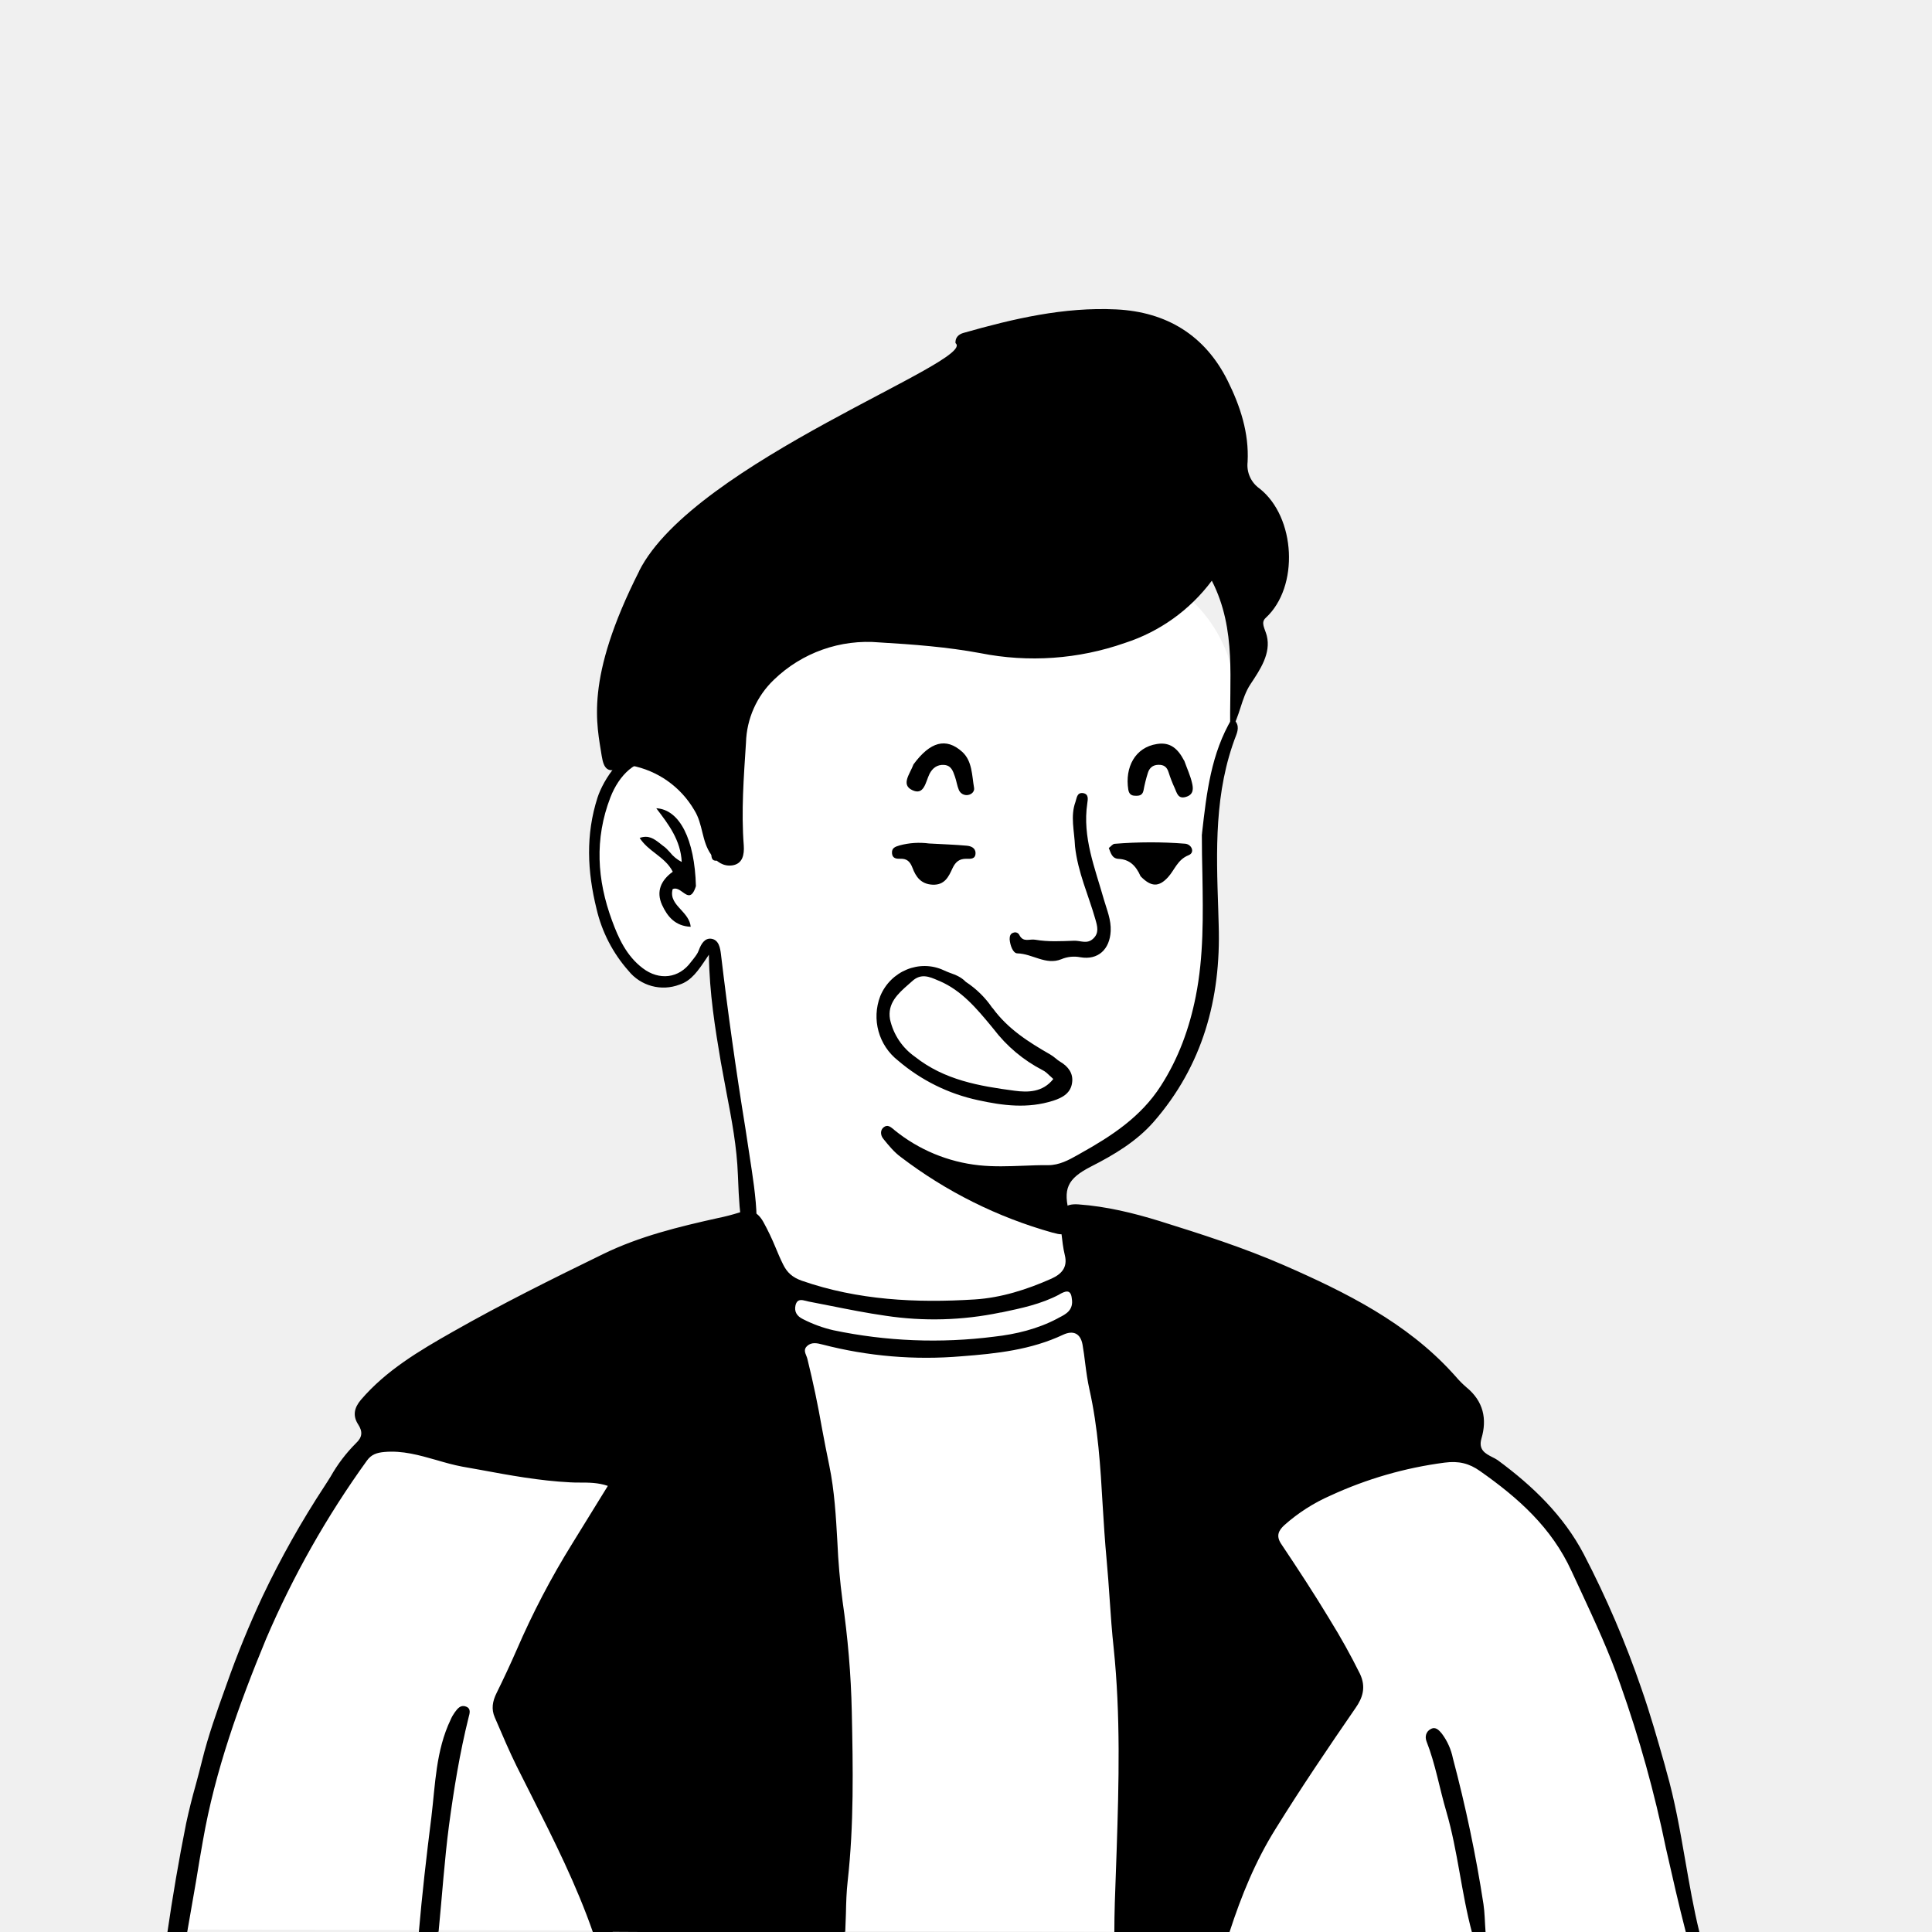
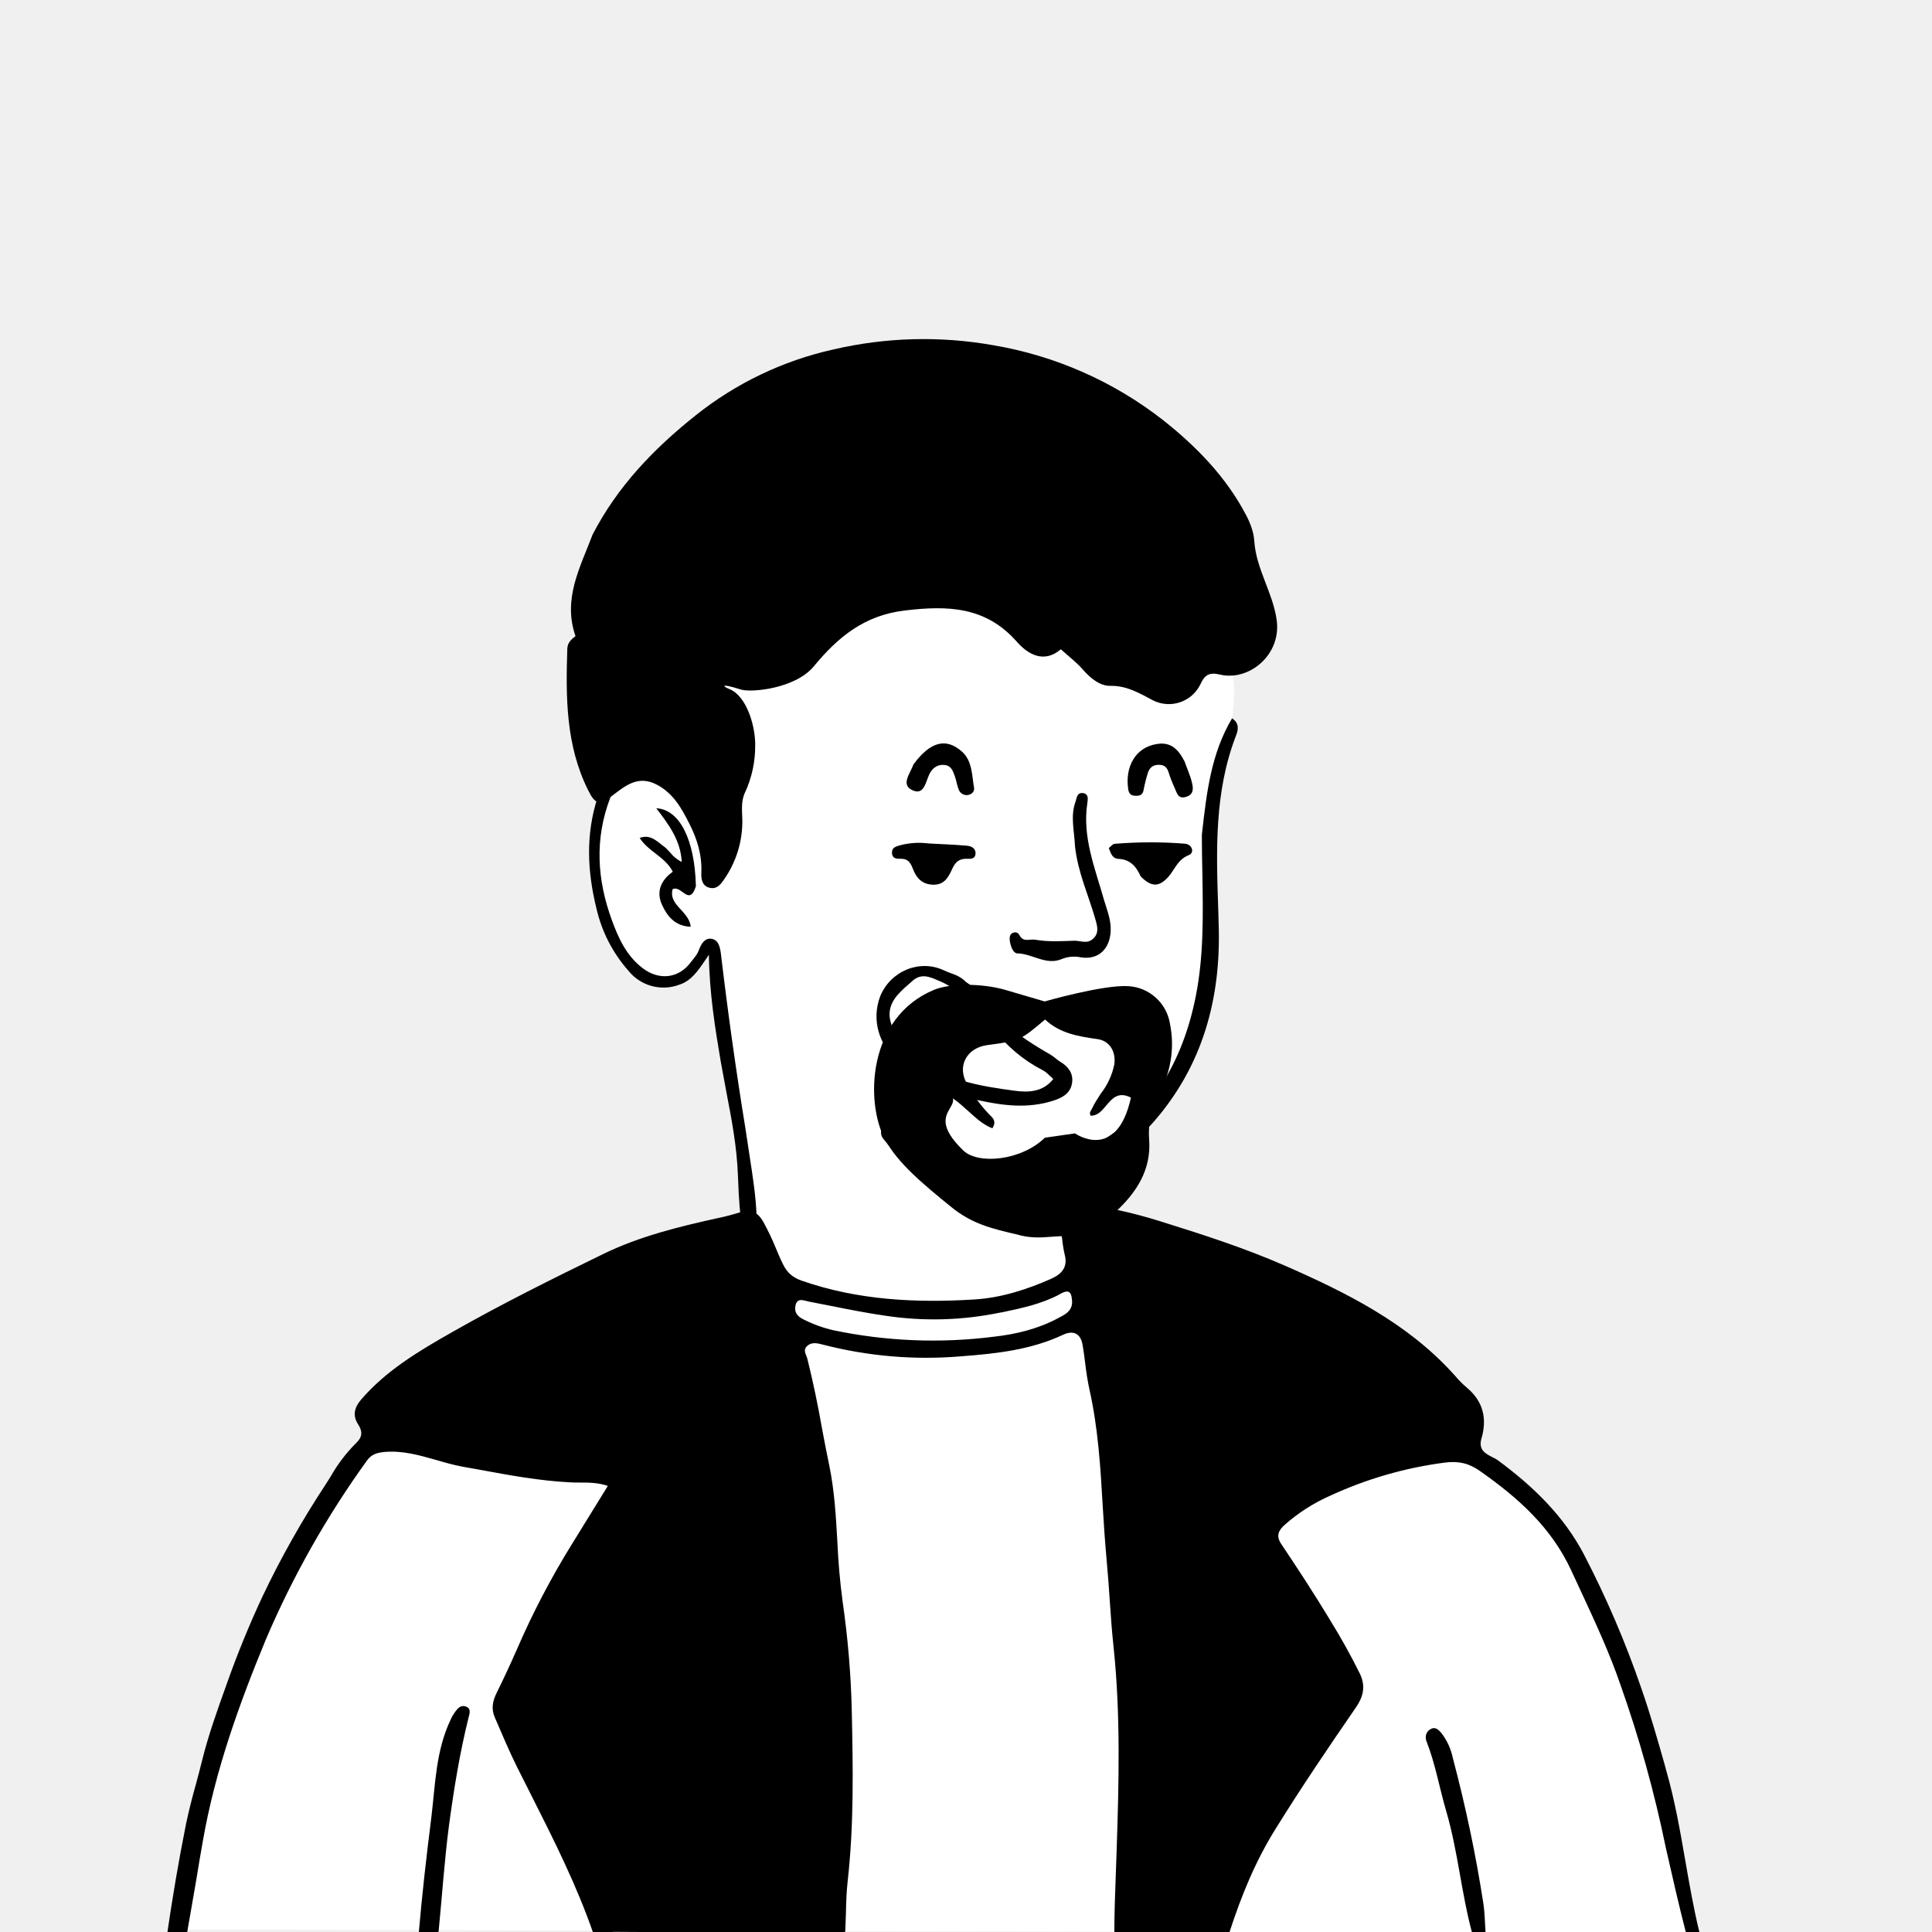
- <svg xmlns="http://www.w3.org/2000/svg" viewBox="0 0 1744 1744" fill="none" shape-rendering="auto" width="128" height="128">
+ <svg xmlns="http://www.w3.org/2000/svg" viewBox="0 0 1744 1744" fill="none" shape-rendering="auto">
  <mask id="viewboxMask">
    <rect width="1744" height="1744" rx="0" ry="0" x="0" y="0" fill="#fff" />
  </mask>
  <g mask="url(#viewboxMask)">
    <g transform="translate(531 487)">
      <path d="M554 727.7c-99.2 297-363.8 388.6-503.7 19.8-19.3-50.7 31-69.5 66.2-91.9 24.1-15.3 36.8-28.5 35.3-42.2-7-64.4-36.9-243.8-36.9-243.8l-3-5.8s.7-1.6-2.2 1.2c-3 3-9.9 34.2-37 34.2-24.5 0-49.2-10.9-61-86.3C7.2 285.6 9.6 214 40 201c12.5-5.3 24-7.2 35.2-.8 11.3 6.4-13-22 112-126C268.4 6.4 396.7-3.5 448.5 8 500.3 19.5 552 44.8 574.9 98.5c27.8 65-25.9 114.3-14 262.5-2.2 53.6.8 171.2-146.6 210.6-28 7.5-19.3 48.4 22.7 58.4 67 21 117 72.3 117 97.9" fill="#fff" />
      <path fill-rule="evenodd" clip-rule="evenodd" d="m554 266.2.1-1.4c4.1-36.4 8.2-71.7 27.1-103.4 6.5 4.4 5.7 10 3.7 15.2-19.9 51.2-18 104.4-16.2 157.6l.4 14c2.1 66.4-14.5 126.8-58.7 177.5-15.4 17.6-35.8 29.8-56.5 40.3-21.4 11-25.9 20.1-19.2 43.6l.8 2.6c1.4 3.9 2.8 7.9-1 11.8-4.5 4.6-9.5 3.3-14.8 1.8l-.6-.1a406.4 406.4 0 0 1-137-68.3c-6-4.4-10.8-10.3-15.5-16.1l-.3-.4c-2.5-3-3-7.8.5-10.4 3.3-2.5 5.8-.5 8.7 1.8l1 .9a145.5 145.5 0 0 0 76.3 31.7c13.4 1.4 26.6.9 40 .4 7.4-.3 14.8-.6 22.3-.5 10.2 0 18.7-4.7 26.7-9.2l2.8-1.6c27.8-15.5 54.3-32.8 72.2-60.7 16.1-25 25.9-52.2 31.6-80.9 7.2-36.1 6.6-72.7 6-109.8-.3-12-.5-24.2-.5-36.4ZM50.6 190.8c21.9-1.7 34 11.2 44.3 26.3a140.4 140.4 0 0 1 22.4 61.5c.5 3.7 1 7.6-1.2 11.3-4.5.6-4.9-3-5-5.6-.5-20.7-9.7-38.7-18.9-56.1-6.6-12.5-16.2-24.6-31.4-27.6-17.2-3.5-33 12-40.8 32.2-14.5 37.6-12 74.6 1.4 111 5.8 15.9 13.1 32.1 27.8 43.2 14.8 11.3 32.7 9.3 43.6-5.7l2-2.5c2-2.6 4-5.1 5-8 2.1-5.8 5.4-11.2 11.3-10.4 6.8 1 8 8.3 8.7 14a3661 3661 0 0 0 22 156.7l5.9 38.8c2.6 17.1 5.6 41.7 3.6 52.1a28 28 0 0 0-.3 2.2c-.4 2.8-.6 5-4.2 5.5-4.9.8-7-2-7.7-6.4-2.3-17-3-23.6-4-49.6-.9-25.2-5.6-50-10.4-74.9l-5-27c-5.2-30.8-10.3-62-10.8-97l-2 3c-7.6 11.3-13.7 20.5-24.5 24a40.5 40.5 0 0 1-46.1-12.5 127.8 127.8 0 0 1-28.8-55.8c-8.4-34-9.9-67.1.9-100.6 5.2-16.1 23.7-44.7 42.2-42Zm34.6 127.5c4.4 3.2 8.4 6 12-5.4-1.1-42.2-14.7-69.2-35.8-70.3 11.2 14.6 22 28.8 23 48.5a32.3 32.3 0 0 1-10.7-8.8c-2-2.2-4-4.4-6.5-6l-3-2.4c-4.8-3.6-9.7-7.4-17.8-4.5 3.8 5.8 9 10 14.3 14 6 4.7 12 9.3 15.6 16.5-10.6 7.7-15.2 17.7-9.7 29.9 4.8 10.5 11.9 19.2 25.9 19.8-.6-6.3-4.7-10.9-8.8-15.4-5-5.4-9.7-10.6-7.5-18.6 3.2-1.5 6.2.7 9 2.7Z" fill="#000" />
    </g>
    <g transform="translate(178 1057)">
      <path d="m1351 688-1369-3.3s11.4-97 44.3-189.1c41.2-115.2 107.2-232 125-246.1 20.8-16.8-11.6-18.2 3.4-41.2 33.5-51.1 147-97.5 179.8-114.1 58.7-29.8 164.8-47.8 164.8-47.8l27.2 53.5s63.5 21.9 138.6 24.4c40.5 1.3 134.4-29.5 134.4-29.5L788.3 37s169.5 34.8 253.3 85.6c48.3 29.3 108.5 75 110 101.2 2.2 39.8 1.7 36.7 24 51.9 53.5 36.2 98.8 122 121.2 191.2C1314.4 521.1 1351 688 1351 688Z" fill="#fff" />
      <path d="m924.7 688-94.5-.3L843 482.6l-43.4-379.4s-110.1 29-147 27c-31.4-1.5-123.7-22-123.7-22s51 280 55.9 374.4C587.3 533.9 576 688 576 688l-209.4-1.2L276 489s51-133.4 101.5-206.7c9-13.1-22.8-16-64.1-14-42.2 2-164.2-13.8-162.4-44.5 3-51.3 150.5-113 183.4-129.6C393 64.4 499.2 46.4 499.2 46.4l27.3 53.5S590 121.8 665 124.3c40.5 1.3 134.4-29.5 134.4-29.5L788.3 37s169.6 34.8 253.4 85.6c48.3 29.3 122 66.1 111.2 120.3-2.3 12-207 47-187.2 89.8 24.6 53 88.8 118.6 79 135-16 27-40.8 67.7-69.5 103.3-20.2 25-50.5 117-50.5 117Z" fill="#000" />
      <path fill-rule="evenodd" clip-rule="evenodd" d="M301.5 563.4c20.5 40.6 41 81.3 56 124.6 6.6 0 12 0 17.7-1l-4.3-11a672.5 672.5 0 0 0-19.6-47.8 5876 5876 0 0 0-34.2-70.7c-9.4-19.2-18.8-38.3-28-57.5-3.8-8-6-16.9-1.3-25.8 6.7-12.8 12.6-26 18.4-39.2l5.2-11.8c11-24.4 24.5-47.6 38-70.9 10.6-18.1 21.2-36.3 30.6-55 8-16.3 5.6-24.5-12-30a48.4 48.4 0 0 0-10.5-2.3c-8.6-.7-17.2-1.2-25.9-1.7-26.4-1.5-52.9-3-78.6-10.8-8-2.4-16.3-3.7-24.6-5-8-1.3-16-2.6-23.8-4.9l-4.6-1.3c-14.8-4.2-30-8.6-41.4-20.3l1.7-2.4c1-1.3 1.8-2.5 2.8-3.5 25.5-28.7 59-47 92.3-65.1l20-11a963.1 963.1 0 0 1 62.6-31.4c7.9-3.7 15.8-7.4 23.7-11.3A394 394 0 0 1 423 71.5c10.6-3.1 21.4-5.6 32.2-8 7.8-1.9 15.6-3.7 23.3-5.7 20.1-5.3 23.8-4 29 15.7l9.1 34.2a2051 2051 0 0 1 26.8 106.6c8.7 40.7 14.4 82 17.2 123.5a1480 1480 0 0 0 6.8 70.7c3.7 32.2 7.3 64.3 8 96.7.5 20.8-.1 41.6-.8 62.4l-.8 29c-.3 13.5-1.8 26.9-3.3 40.2-2 17-4 34-3.3 51.2 6.7 0 12.2 0 17.8-1.2l.6-16.2c.2-10.2.5-20 1.6-29.6 5.7-51 4.8-102 3.7-153-.7-33.6-3.6-67-8.4-100.2a605.8 605.8 0 0 1-4.6-52.8c-1.3-23-2.6-46.1-7.3-69a1627 1627 0 0 1-6.7-34.2 906 906 0 0 0-13-61.8c-.2-1-.6-2-1-3-1.2-3-2.5-6 .6-8.9 4-3.8 9.1-2.7 14-1.4A373 373 0 0 0 690 167.3c31.6-2.4 62.8-5.8 91.8-19.5 8.7-4 15.5-1.5 17.4 9 1 5.6 1.7 11.2 2.4 16.9 1 7.9 2.1 15.8 3.8 23.4 7.8 34.8 10 70 12 105.2 1 16.1 2 32.2 3.5 48.3 1.1 12 2 24.2 2.8 36.3 1 14.6 2 29.1 3.6 43.7 6.3 60.7 4.7 121.5 2.7 182.3l-.7 20c-.7 18.4-1.4 36.7-1.4 55 5.8 0 10.4 0 15.4-1l.8-5.3c1-6.5 2-12.5 2-18.4l.3-44.7c.1-28 .3-56.2 1.6-84.2 1.7-37 .6-74-3.2-111-2.7-26.2-4.5-52.4-6.3-78.7-1.7-24.1-3.4-48.3-5.7-72.4-4.5-46-10.5-92-20.5-137.3a2499.2 2499.2 0 0 1-13.8-68.7c-.5-2.4-.4-5-.4-7.4v-4c-.3-6.4 2.7-8.5 9.1-7.2a642.2 642.2 0 0 1 79.2 18.8c21 6.9 41.7 15 62.3 23 7.3 3 14.7 5.8 22 8.6a446.7 446.7 0 0 1 141 84.8c13 11.7 24.1 25.1 31.8 40.6 4.5 9.3-.3 19.2-9.6 21l-9.2 1.9c-22.7 4.4-45.4 9-67.6 15.7a251.6 251.6 0 0 0-92.9 50.8c-7.6 6.6-8.7 14.7-4.5 23.2 4 8 8.4 16 13.2 23.6 5.8 9.2 11.7 18.4 17.7 27.5a705.7 705.7 0 0 1 42 70c3.2 6.5 4 13-.3 18-9.4 10.8-16.8 22.9-24.3 35a360.3 360.3 0 0 1-16.9 25.7 486 486 0 0 0-53.6 90.3c-3.6 7.9-6.6 16-9.7 24.2-4.8 13-9.7 25.8-16.5 37.7 7.5 0 14 0 20.6-1 10.7-33 23.5-64.2 41.5-93 23-37.1 47.5-73.3 72.3-109.3 6.3-9 9.7-18.8 3.8-31a589 589 0 0 0-27-48.5l-.4-.7c-13.9-23-28.7-45.6-43.7-68-4.7-7.2-2.2-12 3-16.8a158.1 158.1 0 0 1 41.7-26.7 355.4 355.4 0 0 1 102.9-29.7c12.8-1.7 22.3.7 32 7.6 34.6 24.3 64.6 51 82.6 90.3l8.7 18.7c12.8 27.6 25.6 55.2 35.5 84a1107 1107 0 0 1 41 147.4c5.8 25.6 11.6 51.2 18.2 76.7 4.9 0 8.6 0 12-1-5.3-21.6-9-43.3-12.8-65-4.7-27-9.4-54-17-80.4l-1.4-5.3c-6.6-23.2-13.2-46.4-21.1-69a882 882 0 0 0-52-121.3c-18.2-34.7-45.8-61.4-77.7-84.9-1.4-1-3.2-1.9-5-2.8-6-3.1-12.7-6.5-9.7-16.8 5.2-17.6 1.8-33.7-13.7-46.3a86.8 86.8 0 0 1-9.6-9.7l-3-3.3c-41.4-45.3-95.8-72.5-151.8-97-36.4-15.9-74.5-28.1-112.6-40-23.7-7.3-48-13.2-73-15-12.7-1-18 4.8-16.5 16.8.4 3 .8 6 1 9 .8 6.7 1.5 13.5 3.1 20 2.8 11.2-3.2 17.2-12 21.2-22 9.8-45.4 17.3-69.4 18.8-52.8 3.3-105.4.7-156-16.9-8.5-3-13.3-7.4-16.9-14.7-2.5-5-4.7-10.2-6.8-15.3a224 224 0 0 0-11-23c-5.4-9.6-11.8-11.8-21.6-8.6-6.4 2-12.8 3.7-19.3 5C434.6 50.4 399.3 59 366.5 75c-46 22.4-91.7 45.1-136 70.3-30.3 17.2-60 34.8-82.7 61.3-6.2 7.3-7.5 14.5-2.5 22.2 4.2 6.5 3.9 11.5-2 17a139.2 139.2 0 0 0-22.8 30c-1.8 2.8-3.5 5.7-5.4 8.5-21 32-39.7 65.2-56 99.5A873.4 873.4 0 0 0 26.7 463l-1 2.8c-7.9 22-15.7 43.9-21.3 66.5a925 925 0 0 1-5.6 21.5 563.4 563.4 0 0 0-8.8 35.3c-6.6 32.9-12.2 66-17 98.9 6.7 0 12.1 0 18-1l8-46c2-12.3 4-24.5 6.2-36.6 11-63 32.6-123 57-182a838.3 838.3 0 0 1 91-160.9c4-5.6 9-7.2 15.7-7.8 16.4-1.5 31.6 2.9 46.8 7.2 7.8 2.3 15.6 4.5 23.5 6l15.7 2.8c27 5 54 10 81.8 11.4 2.9.2 5.8.2 8.7.2 8.1 0 16.5 0 25.3 3l-8.4 13.6-23.8 38.6a729.7 729.7 0 0 0-50 95.6 948.5 948.5 0 0 1-18.2 39.1c-3.8 7.6-4.9 14.6-1.7 22l1.3 3c6 14 11.9 27.8 18.6 41.4l13 25.8Zm476.8-452c4.8-2.6 10.3-5.4 11.2 3.7 1.8 10.6-5.4 14.2-11.5 17.3l-1.8 1c-17.5 9.2-37 14-56.8 16.2a437 437 0 0 1-145.1-5.8c-9.6-2.2-18.8-5.6-27.4-10-5.6-2.7-8.1-6.8-6.8-12.5 1.5-6 5.5-5 9.5-4l2.4.6 19.4 3.8c16.5 3.3 33.1 6.6 49.9 9a293 293 0 0 0 103.8-2.9l1-.1c18-3.8 35.8-7.5 52.2-16.2Z" fill="#000" />
      <path d="M200 688c3-35 7-69.8 11.4-104.7 3.6-29.7 4-60 17.4-88 1-2.4 2.3-4.6 3.8-6.7 2.3-3.1 5-6.8 9.7-5.2 5.3 1.7 3.6 6.4 2.7 9.9-8 32.1-13.3 64.8-17.7 97.5-4.1 31.5-6.2 63.3-9.4 96-5.8 1.2-11.2 1.2-18 1.2ZM1150.9 688c-9.8-36.3-12.8-73.7-23.3-109.7-6.2-21-9.8-42.8-17.9-63.4-1.6-4.2-.5-9 4-11.2 4.4-2.3 7.4 1.3 9.9 4.3a55.4 55.4 0 0 1 9.9 22.1c11.5 43.4 20.8 87.4 27.6 131.7 1.2 8 1.2 16 1.9 25.2-3.5 1-7.3 1-12.1 1Z" fill="#000" />
    </g>
    <g transform="translate(266 207)">
-       <path d="M311 308.3c49.8-98.3 306.2-189.8 285.5-205.6-.3-5.2 3-8 7.3-9.2 45-12.8 90.6-23.5 137.8-21.2 45.5 2.2 80.2 23.4 100.6 64.4 11.3 22.7 19.4 47.1 18 73.3a25.7 25.7 0 0 0 10.8 24c32.7 25.8 36 88.8 5.5 116.8-4.7 4.3-.7 9.5 1 16 4 16-6 30.7-14.7 43.8-8.6 13-9.3 29-18.2 42.6-1.3-45.3 6-91.7-16.7-136a158.7 158.7 0 0 1-78.5 56.2 248 248 0 0 1-130.4 9.2c-30-5.6-60.7-7.9-91.2-9.7a121.5 121.5 0 0 0-95.2 33.7 81.7 81.7 0 0 0-25.2 56.7c-2 31-4.4 62-2 93 .5 7.9-.8 16.5-10.5 17.9-7.8 1-14-3-19-9.8-8.6-12-7.2-27.4-15.1-40a84.1 84.1 0 0 0-57.2-40.4c-3.6-.7-6.5 1-9.7 2.3-10.8 4.6-14.8 1.2-16.7-10.7-4.3-28.3-15.9-69 33.9-167.3Z" fill="#000" />
+       <path d="M268.8 275.8c22.7-44 55.7-78 93.1-107.8 36.3-29 78.8-49.4 124.2-59.5a359 359 0 0 1 144.3-3.9A341.5 341.5 0 0 1 783.6 172c30 23.7 57.2 51.4 75.3 86.1 3.7 7 6.8 15.2 7.3 23 1.6 25.3 16.6 46.4 20.2 71.2 4.7 31.7-25 56-51.3 49.6-9.7-2.3-13.8.5-17.6 9a31.7 31.7 0 0 1-42.3 14.5c-12.3-6.4-23.6-13.5-38.8-13.3-9.7.2-18.2-7-25.2-15-5.5-6.3-12.3-11.4-19.6-18-15.2 13-29.6 4.7-39.7-6.8-28.2-32-62.6-32.8-101.2-28.2-36.4 4.3-60.2 23.9-82 50.3-16.8 20.4-56.9 24-66 21-19-6-16.4-2.8-10.5-.5 16.9 6.8 23.9 36 23.5 51.1a99.4 99.4 0 0 1-9 42c-4 8-2.8 16.7-2.6 25.2a91.4 91.4 0 0 1-16.6 53.8c-3.4 5.1-7 9-13.3 7.3-6.8-1.8-7.3-8.5-7.1-13.5.7-16-3.8-30.5-10.8-44.2-7-13.9-14.5-27.5-29.4-35.3-17-8.9-28.5 1.1-40.3 10-11.8 8.8-15.3 8-21.9-5.4-20-40.4-20-83.7-18.6-127.3.2-6 4.3-8.8 7.4-11.4-11.6-33.4 4-61.6 15.3-91.3Z" fill="#000" />
    </g>
    <g transform="translate(791 871)">
      <path d="M159.8 103c-3.2-2.8-6-6.4-9.7-8.1-18-8.5-31.4-21.7-44-36.9-14-16.7-28-34.4-49-43.4-8-3.5-16.3-7.8-24.7 0C22 24.1 9.6 33 12.4 49.1c2.5 14 11 24.6 22.6 33.8 26.5 21.1 58 26.5 90 30.7 11.8 1.6 25.3 1.5 34.8-10.6Z" fill="#fff" />
      <path fill-rule="evenodd" clip-rule="evenodd" d="M104.8 38.9a85.7 85.7 0 0 0-24-23.6c-4.2-4.4-9.2-6.3-14-8-2-.8-4-1.5-5.8-2.4-22-10.3-48.1.7-57.4 23.3a50.7 50.7 0 0 0 16.1 58.2c20.7 17.7 45.5 30 72.1 35.7 22.7 5 45 7.8 67.9.5 8.8-2.8 16-7.1 17.1-16.5 1.1-8.2-3.5-14.4-10.8-18.7-1.5-.9-2.9-2-4.3-3.2-1.5-1.2-3-2.4-4.8-3.4-19.5-11.2-38.2-23-52-42Zm52 61.3 3 2.8c-9.5 12.1-23 12.2-34.9 10.6-31.8-4.2-63.4-9.6-90-30.7a55.9 55.9 0 0 1-22.5-33.8C9.9 34.8 19.5 26 29 17.7l3.4-3c8-7.4 15.7-4 23.3-.7l1.5.6c19.9 8.6 33.4 24.8 46.6 40.7L106 58A131.4 131.4 0 0 0 150.1 95c2.5 1.2 4.6 3.2 6.7 5.3Z" fill="#000" />
    </g>
-     <g transform="translate(653 805)" />
+     <g transform="translate(653 805)">
+       <path fill-rule="evenodd" clip-rule="evenodd" d="M253.6 88.3c-20.7-5.7-48.8-5.8-63.4.2C130 113.4 128 190 145.8 223.4c11.6 21.8 35.6 41.4 59.7 61 18.8 15.4 36.8 19.7 59.8 25l3.3.9c10.2 2.4 18.8 1.8 27.7 1.1 4.3-.3 8.7-.6 13.3-.6 17 .1 32.8-11.3 44.3-21.8 18.9-17.3 32.6-38.3 30.4-65.5-1.1-14 2-26.7 8.4-39.2 10.7-20.6 15.1-42 10.4-65.3a40.4 40.4 0 0 0-37.5-33.8C343.2 83.7 290 99 290 99l-36.4-10.7Zm63.8 129.8-27.2 3.9c-21.2 20.7-60.3 24.6-73.8 11.4-21.7-21.1-16.2-30.5-11.9-38 1.8-3 3.4-5.8 2.7-8.9 5.3 3.7 9.8 7.8 14.2 11.8 6.8 6.1 13.1 12 21.4 15.2 3.9-6.2.6-9.2-2.3-12l-.3-.3a122.9 122.9 0 0 1-19.8-27c-10-16-1.3-33.2 17.8-35.8 15.2-2 22.7-3.1 29.2-6.1 6.4-3 12-7.7 23-17 13 12.4 30 15.3 47.3 17.7 11.2 1.6 16.7 11.5 15.2 22.7a63 63 0 0 1-12 26.2c-2.8 4.3-5.7 8.6-7.9 13.3l-.8 1.5c-1 1.6-2.1 3.3-.6 5.4 6.2.2 10.1-4.5 14-9.2 5.4-6.4 10.9-12.9 22.3-7.1-13 58.8-50.5 32.3-50.5 32.3Z" fill="#000" />
+     </g>
    <g transform="translate(901 668)">
      <path d="M69.4 96c-.6-14.1-4.3-27.2.4-40.1 1.2-3.3 1.2-8.6 6.7-8 5.5.8 4.5 5.6 4 9.2-4.6 30.7 7 58.6 15 87 2.7 9.3 6.6 18.2 6.1 28.4-.8 16.4-11.3 26.4-27.4 23.6a29.5 29.5 0 0 0-17.2 1.8c-14 5.6-26-5-39.6-5.3-4 0-6.6-7.3-7-12.7 0-2.5.4-5.2 3.5-6 2-.8 4.4.2 5.3 2.2 3.6 7 9.3 3.2 14.4 4.2 11.9 2 23 1.3 34.8.9 5.8-.3 11.7 3.3 17.2-1.7 5.8-5.2 4-11.3 2.2-17.6C81.7 140.3 72 119.7 69.4 96Z" fill="#000" />
    </g>
    <g transform="translate(610 680)">
      <path d="M419.6 111c-4.2-9.5-9.9-15.2-19.8-15.7-6-.3-7-5.1-8.9-9.8 2-1.5 3.5-3.7 5.3-3.8 21.1-1.7 42.4-1.8 63.5-.1 6 .4 9.3 8 3.2 10.4-10 4-12.5 13.2-18.5 19.8-8.2 9-15.2 9.1-24.8-.8ZM228.6 81.4c12.2.7 23.1 1 34 2 3.6.3 8 1.8 8 6.7 0 5.6-4.6 5.2-8.3 5.1-6.3 0-9.7 2.7-12.5 8.6-3.4 7.4-6.9 15.3-18 14.8-10.5-.5-15.1-7.2-18.1-15.2-2.2-5.7-5-8.4-11-8.2-3.4.1-7.1-.2-7.5-4.9-.4-5 3-6 7-7.2a67.9 67.9 0 0 1 26.4-1.7Z" fill="#000" />
    </g>
    <g transform="translate(610 680)" />
    <g transform="translate(774 657)">
      <path d="M295 29.6c2.6 7.3 5.5 13.5 7 20 1.2 4.9 1.7 10.4-5 12.6-7.6 2.6-8.6-3.4-10.6-7.8a120 120 0 0 1-5.5-14.2c-1.5-4.9-4.3-7-9.4-6.8-5 .1-8 3-9.3 7.2-1.7 5.3-3 10.7-4 16.1-1 4.5-4.2 4.8-7.8 4.6-3.6-.1-5.3-2-5.9-5.5-3.2-20.1 6.1-38.2 25.9-41.2 12.2-2 19 4.5 24.5 15ZM50.6 33C65.7 12.5 80 8.5 94.6 21.7c9.1 8.3 8.7 21.2 10.7 32.6.5 3-2 5.7-5.3 6.3-3.5.7-7-1.2-8.4-4.4-1.7-4-2.2-8.3-3.6-12.2-1.7-4.8-3.2-10-9.7-10.5-6.4-.5-10.6 3-13.2 8-3.6 7.2-4.8 20-15.7 14.7-10.4-5-1.9-14.7 1.2-23.2Z" fill="#000" />
    </g>
    <g transform="translate(0 559)" />
  </g>
</svg>
